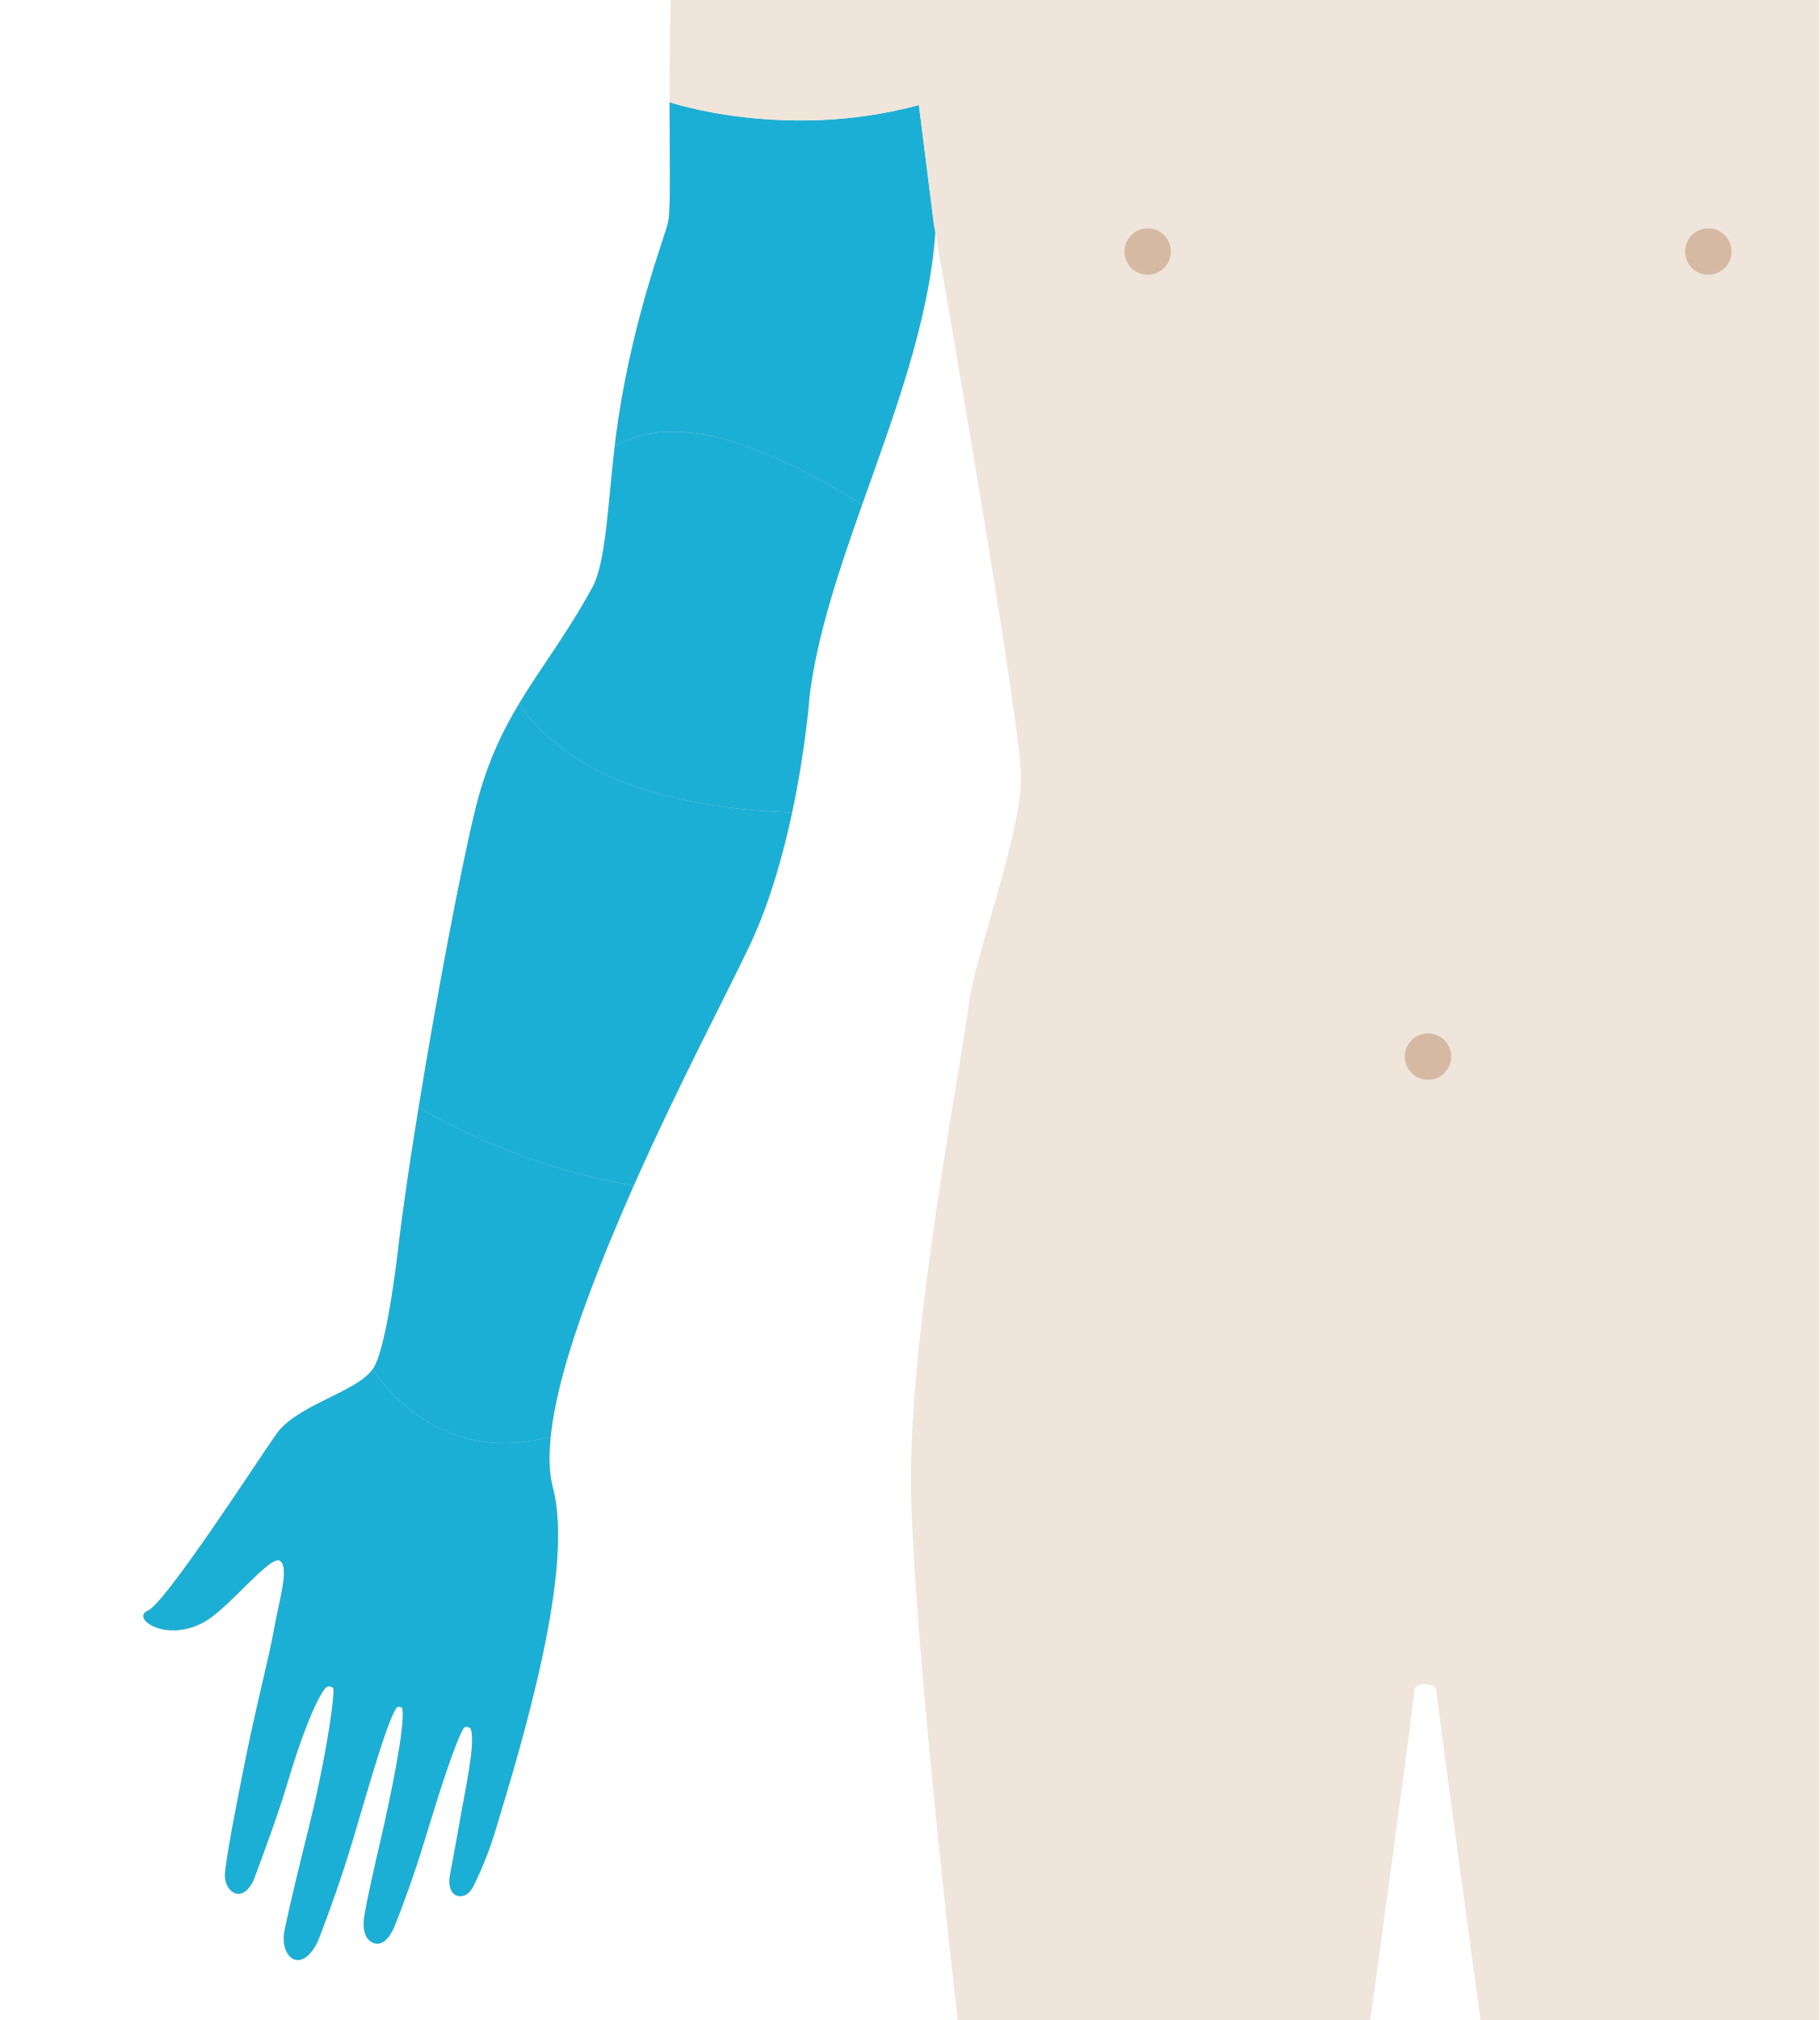
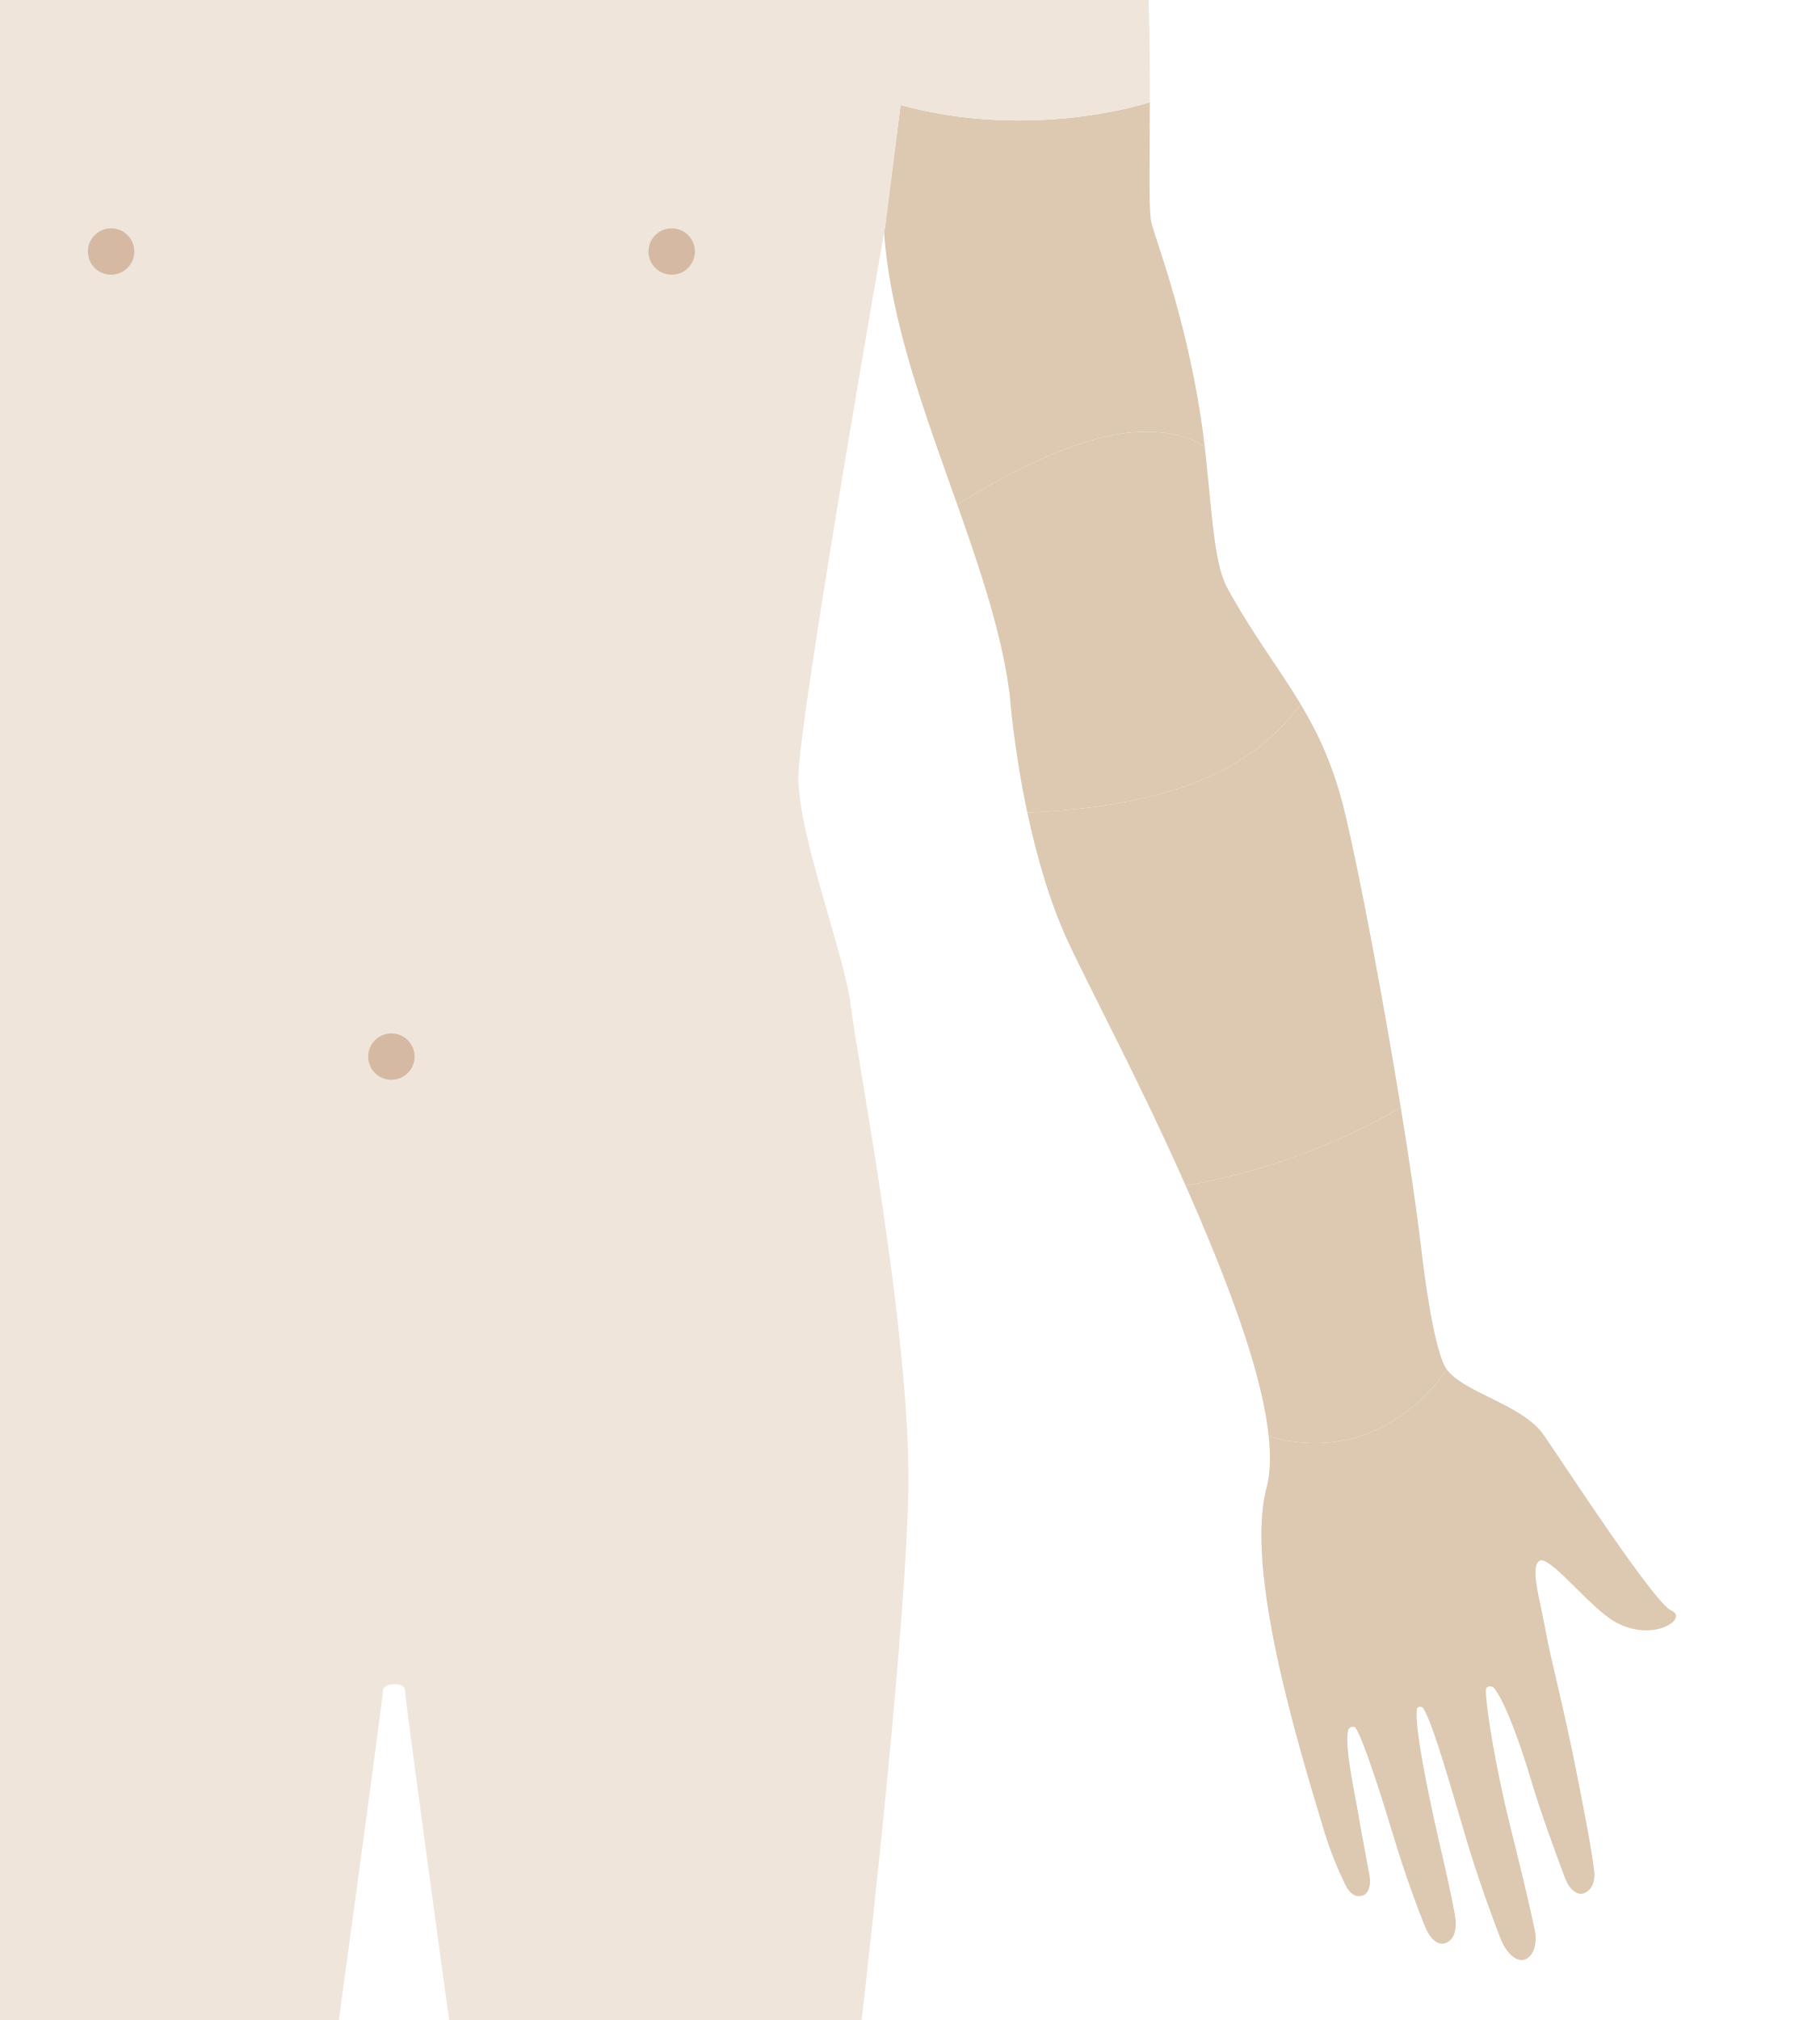
<svg xmlns="http://www.w3.org/2000/svg" version="1.1" x="0px" y="0px" width="500px" height="555px" viewBox="0 0 500 555" enable-background="new 0 0 500 555" xml:space="preserve">
-   <g id="Legs">
-     <g id="Unselected_5_">
- 	</g>
-     <g id="Selected_5_">
- 	</g>
-     <g id="Features_5_">
- 	</g>
-   </g>
-   <g id="Arm__x28_L_x29_">
-     <g id="Unselected_3_">
- 	</g>
-     <g id="Selected_3_">
- 	</g>
-     <g id="Features_3_">
- 	</g>
-   </g>
-   <g id="Arm__x28_R_x29_">
-     <g id="Unselected_4_">
-       <path id="bicep_1_" fill="#DDC9B2" d="M168.912,122.754c0.314-2.694,0.666-5.4,1.079-8.079    c4.499-29.216,12.999-50.212,13.67-53.905c0.709-3.891,0.344-17.382,0.339-32.692c0,0,31.889,10.771,68.519,0.782l4.332,33.907    l0.202,0.876c-1.67,24.605-11.332,50.179-20.134,75.036c-4.827-3.125-29.3-18.415-48.226-19.909    C177.654,117.898,171.412,121.057,168.912,122.754z" />
-       <path id="elbow_1_" fill="#DDC9B2" d="M142.613,193.382c6.018-10.037,13.061-18.947,20.181-31.987    c3.737-6.845,4.24-22.534,6.118-38.641c2.5-1.697,8.742-4.855,19.781-3.984c18.926,1.494,43.398,16.784,48.226,19.909    c-6.368,17.982-12.287,35.591-14.401,52.184c0,0-1.04,14.526-4.833,32.357c-5.547-0.146-28.363-1.177-46.751-8.435    C152.866,207.653,144.61,196.449,142.613,193.382z" />
-       <path id="forearm_1_" fill="#DDC9B2" d="M130.417,223.207c3.026-12.628,7.268-21.604,12.196-29.825    c1.997,3.067,10.253,14.271,28.32,21.403c18.388,7.258,41.204,8.289,46.751,8.435c-2.521,11.853-6.259,25.164-11.718,36.645    c-6.791,14.278-19.67,38.513-31.793,65.865c-31.402-5.266-54.693-18.795-59.12-21.504    C119.898,274.458,126.301,240.381,130.417,223.207z" />
-       <path id="wrist_1_" fill="#DDC9B2" d="M102.411,376.215c0.156-0.217,0.301-0.437,0.43-0.661c1.635-2.848,4.163-11.933,6.695-33.43    c1.176-9.988,3.164-23.438,5.518-37.898c4.427,2.709,27.718,16.238,59.12,21.504c-4.426,9.983-8.751,20.379-12.642,30.862    c-5.323,14.348-9.095,27.508-10.191,38.069C121.146,403.136,104.727,379.805,102.411,376.215z" />
-       <path id="hand_1_" fill="#DDC9B2" d="M40.64,442.537c4.75-2.023,29.218-39.768,35.163-48.338    c5.755-8.289,21.962-11.538,26.608-17.984c2.315,3.59,18.734,26.921,48.93,18.446c-0.566,5.457-0.433,10.231,0.597,14.092    c5.938,22.267-8.083,68.771-15.849,94.393c-1.971,6.476-4.184,11.388-5.788,14.685c-1.054,2.172-2.579,3.579-4.633,3.024    c-1.889-0.504-2.463-3.055-2.043-5.462c0.731-4.138,1.913-10.094,2.895-15.926c1.219-7.156,4.126-19.916,2.939-24.229    c-0.203-0.747-1.623-1.13-2.061-0.405c-2.293,3.81-6.786,17.85-10.548,30.301c-2.827,9.371-6.091,18.314-8.368,23.97    c-1.398,3.485-3.486,5.52-5.683,4.788c-2.378-0.806-3.349-3.614-2.63-7.758c0.906-5.188,2.565-12.494,4.412-20.465    c2.974-12.861,6.72-31.249,6.031-36.114c-0.098-0.693-1.335-0.899-1.818-0.106c-2.756,4.533-7.68,22.212-11.96,36.526    c-3.026,10.109-6.555,19.791-9.087,26.385c-1.771,4.603-4.671,6.846-6.87,5.999c-2.132-0.807-3.518-4.034-2.632-8.223    c1.476-6.995,3.969-17.395,6.691-28.264c3.776-15.082,6.695-32.278,6.73-37.582c0.008-0.985-1.564-1.383-2.364-0.348    c-2.863,3.69-6.961,14.549-10.448,26.376c-2.229,7.539-6.418,18.923-8.924,25.651c-1.104,2.979-3.289,4.961-5.251,4.217    c-1.861-0.701-3.161-2.938-2.801-5.993c0.776-6.619,2.979-17.637,5.041-28.128c3.211-16.312,7.153-31.255,8.294-37.898    c1.416-8.214,4.403-17.35,1.77-19.305c-2.635-1.949-14.058,13.102-21.015,16.865C45.449,451.438,35.89,444.56,40.64,442.537z" />
+   <g id="Arm">
+     <g id="Unselected">
+       <path id="bicep" fill="#DDC9B2" d="M331.088,122.754c-0.314-2.694-0.666-5.4-1.079-8.079    c-4.499-29.216-12.999-50.212-13.67-53.905c-0.709-3.891-0.344-17.382-0.339-32.692c0,0-31.889,10.771-68.519,0.782l-4.332,33.907    l-0.202,0.876c1.67,24.605,11.332,50.179,20.134,75.036c4.827-3.125,29.3-18.415,48.226-19.909    C322.346,117.898,328.588,121.057,331.088,122.754z" ng-click="toggleSelection()" />
+       <path id="elbow" fill="#DDC9B2" d="M357.387,193.382c-6.018-10.037-13.061-18.947-20.181-31.987    c-3.737-6.845-4.24-22.534-6.118-38.641c-2.5-1.697-8.742-4.855-19.781-3.984c-18.926,1.494-43.398,16.784-48.226,19.909    c6.368,17.982,12.287,35.591,14.401,52.184c0,0,1.04,14.526,4.833,32.357c5.547-0.146,28.363-1.177,46.751-8.435    C347.134,207.653,355.39,196.449,357.387,193.382z" ng-click="toggleSelection()" />
+       <path id="forearm" fill="#DDC9B2" d="M369.583,223.207c-3.026-12.628-7.268-21.604-12.196-29.825    c-1.997,3.067-10.253,14.271-28.32,21.403c-18.388,7.258-41.204,8.289-46.751,8.435c2.521,11.853,6.259,25.164,11.718,36.645    c6.791,14.278,19.67,38.513,31.793,65.865c31.402-5.266,54.693-18.795,59.12-21.504    C380.102,274.458,373.699,240.381,369.583,223.207z" ng-click="toggleSelection()" />
+       <path id="wrist" fill="#DDC9B2" d="M397.589,376.215c-0.156-0.217-0.301-0.437-0.43-0.661    c-1.635-2.848-4.163-11.933-6.695-33.43c-1.176-9.988-3.164-23.438-5.518-37.898c-4.427,2.709-27.718,16.238-59.12,21.504    c4.426,9.983,8.751,20.379,12.642,30.862c5.323,14.348,9.095,27.508,10.191,38.069    C378.854,403.136,395.273,379.805,397.589,376.215z" ng-click="toggleSelection()" />
+       <path id="hand" fill="#DDC9B2" d="M459.36,442.537c-4.75-2.023-29.218-39.768-35.163-48.338    c-5.755-8.289-21.962-11.538-26.608-17.984c-2.315,3.59-18.734,26.921-48.93,18.446c0.566,5.457,0.433,10.231-0.597,14.092    c-5.938,22.267,8.083,68.771,15.849,94.393c1.971,6.476,4.184,11.388,5.788,14.685c1.054,2.172,2.579,3.579,4.633,3.024    c1.889-0.504,2.463-3.055,2.043-5.462c-0.731-4.138-1.913-10.094-2.895-15.926c-1.219-7.156-4.126-19.916-2.939-24.229    c0.203-0.747,1.623-1.13,2.061-0.405c2.293,3.81,6.786,17.85,10.548,30.301c2.827,9.371,6.091,18.314,8.368,23.97    c1.398,3.485,3.486,5.52,5.683,4.788c2.378-0.806,3.349-3.614,2.63-7.758c-0.906-5.188-2.565-12.494-4.412-20.465    c-2.974-12.861-6.72-31.249-6.031-36.114c0.098-0.693,1.335-0.899,1.818-0.106c2.756,4.533,7.68,22.212,11.96,36.526    c3.026,10.109,6.555,19.791,9.087,26.385c1.771,4.603,4.671,6.846,6.87,5.999c2.132-0.807,3.518-4.034,2.632-8.223    c-1.476-6.995-3.969-17.395-6.691-28.264c-3.776-15.082-6.695-32.278-6.73-37.582c-0.008-0.985,1.564-1.383,2.364-0.348    c2.863,3.69,6.961,14.549,10.448,26.376c2.229,7.539,6.418,18.923,8.924,25.651c1.104,2.979,3.289,4.961,5.251,4.217    c1.861-0.701,3.161-2.938,2.801-5.993c-0.776-6.619-2.979-17.637-5.041-28.128c-3.211-16.312-7.153-31.255-8.294-37.898    c-1.416-8.214-4.403-17.35-1.77-19.305c2.635-1.949,14.058,13.102,21.015,16.865C454.551,451.438,464.11,444.56,459.36,442.537z" ng-click="toggleSelection()" />
    </g>
-     <g id="Selected_4_">
-       <path id="bicep_4_" fill="#1CAFD5" d="M168.912,122.754c0.314-2.694,0.666-5.4,1.079-8.079    c4.499-29.216,12.999-50.212,13.67-53.905c0.709-3.891,0.344-17.382,0.339-32.692c0,0,31.889,10.771,68.519,0.782l4.332,33.907    l0.202,0.876c-1.67,24.605-11.332,50.179-20.134,75.036c-4.827-3.125-29.3-18.415-48.226-19.909    C177.654,117.898,171.412,121.057,168.912,122.754z" />
-       <path id="elbow_4_" fill="#1CAFD5" d="M142.613,193.382c6.018-10.037,13.061-18.947,20.181-31.987    c3.737-6.845,4.24-22.534,6.118-38.641c2.5-1.697,8.742-4.855,19.781-3.984c18.926,1.494,43.398,16.784,48.226,19.909    c-6.368,17.982-12.287,35.591-14.401,52.184c0,0-1.04,14.526-4.833,32.357c-5.547-0.146-28.363-1.177-46.751-8.435    C152.866,207.653,144.61,196.449,142.613,193.382z" />
-       <path id="forearm_4_" fill="#1CAFD5" d="M130.417,223.207c3.026-12.628,7.268-21.604,12.196-29.825    c1.997,3.067,10.253,14.271,28.32,21.403c18.388,7.258,41.204,8.289,46.751,8.435c-2.521,11.853-6.259,25.164-11.718,36.645    c-6.791,14.278-19.67,38.513-31.793,65.865c-31.402-5.266-54.693-18.795-59.12-21.504    C119.898,274.458,126.301,240.381,130.417,223.207z" />
-       <path id="wrist_4_" fill="#1CAFD5" d="M102.411,376.215c0.156-0.217,0.301-0.437,0.43-0.661c1.635-2.848,4.163-11.933,6.695-33.43    c1.176-9.988,3.164-23.438,5.518-37.898c4.427,2.709,27.718,16.238,59.12,21.504c-4.426,9.983-8.751,20.379-12.642,30.862    c-5.323,14.348-9.095,27.508-10.191,38.069C121.146,403.136,104.727,379.805,102.411,376.215z" />
-       <path id="hand_4_" fill="#1CAFD5" d="M40.64,442.537c4.75-2.023,29.218-39.768,35.163-48.338    c5.755-8.289,21.962-11.538,26.608-17.984c2.315,3.59,18.734,26.921,48.93,18.446c-0.566,5.457-0.433,10.231,0.597,14.092    c5.938,22.267-8.083,68.771-15.849,94.393c-1.971,6.476-4.184,11.388-5.788,14.685c-1.054,2.172-2.579,3.579-4.633,3.024    c-1.889-0.504-2.463-3.055-2.043-5.462c0.731-4.138,1.913-10.094,2.895-15.926c1.219-7.156,4.126-19.916,2.939-24.229    c-0.203-0.747-1.623-1.13-2.061-0.405c-2.293,3.81-6.786,17.85-10.548,30.301c-2.827,9.371-6.091,18.314-8.368,23.97    c-1.398,3.485-3.486,5.52-5.683,4.788c-2.378-0.806-3.349-3.614-2.63-7.758c0.906-5.188,2.565-12.494,4.412-20.465    c2.974-12.861,6.72-31.249,6.031-36.114c-0.098-0.693-1.335-0.899-1.818-0.106c-2.756,4.533-7.68,22.212-11.96,36.526    c-3.026,10.109-6.555,19.791-9.087,26.385c-1.771,4.603-4.671,6.846-6.87,5.999c-2.132-0.807-3.518-4.034-2.632-8.223    c1.476-6.995,3.969-17.395,6.691-28.264c3.776-15.082,6.695-32.278,6.73-37.582c0.008-0.985-1.564-1.383-2.364-0.348    c-2.863,3.69-6.961,14.549-10.448,26.376c-2.229,7.539-6.418,18.923-8.924,25.651c-1.104,2.979-3.289,4.961-5.251,4.217    c-1.861-0.701-3.161-2.938-2.801-5.993c0.776-6.619,2.979-17.637,5.041-28.128c3.211-16.312,7.153-31.255,8.294-37.898    c1.416-8.214,4.403-17.35,1.77-19.305c-2.635-1.949-14.058,13.102-21.015,16.865C45.449,451.438,35.89,444.56,40.64,442.537z" />
-     </g>
-     <g id="Features_4_">
-       <path id="body" fill="#EFE5DA" d="M184,28.077C183.996,19.101,184.043,9.29,184.352,0H500v555h-93.124    c-3.064-22.408-12.13-88.849-12.13-90.554c0-2.05-6.046-2.532-6.046,0c0,2.102-9.055,68.212-12.124,90.554H263.201    c-2.885-25.254-12.219-109.369-12.828-145.793c-0.718-43.126,14.392-120.031,15.83-132.97    c1.439-12.938,14.392-46.717,14.392-62.533c0-15.812-23.744-150.938-23.744-150.938l-0.203-0.876l-4.129-33.031    C215.889,38.85,184,28.077,184,28.077z" />
-       <g id="navel-nipples_1_">
-         <ellipse opacity="0.4" fill="#B2784F" cx="392.438" cy="290.302" rx="6.378" ry="6.372" />
-         <ellipse opacity="0.4" fill="#B2784F" cx="315.406" cy="69.107" rx="6.378" ry="6.372" />
-         <ellipse opacity="0.4" fill="#B2784F" cx="469.469" cy="69.107" rx="6.378" ry="6.372" />
+     <g id="Features">
+       <path id="body" fill="#EFE5DA" d="M316,28.077c0.004-8.977-0.043-18.787-0.352-28.077H0v555h93.124    c3.064-22.408,12.13-88.849,12.13-90.554c0-2.05,6.046-2.532,6.046,0c0,2.102,9.055,68.212,12.124,90.554h113.375    c2.885-25.254,12.219-109.369,12.828-145.793c0.718-43.126-14.392-120.031-15.83-132.97    c-1.439-12.938-14.392-46.717-14.392-62.533c0-15.812,23.744-150.938,23.744-150.938l0.203-0.876l4.129-33.031    C284.111,38.85,316,28.077,316,28.077z" />
+       <g id="navel-nipples">
+         <ellipse opacity="0.4" fill="#B2784F" cx="107.562" cy="290.302" rx="6.378" ry="6.372" />
+         <ellipse opacity="0.4" fill="#B2784F" cx="184.594" cy="69.107" rx="6.378" ry="6.372" />
+         <ellipse opacity="0.4" fill="#B2784F" cx="30.531" cy="69.107" rx="6.378" ry="6.372" />
      </g>
    </g>
  </g>
-   <g id="Body__x28_B_x29_">
-     <g id="Unselected_2_">
- 	</g>
-     <g id="Selected_2_">
- 	</g>
-     <g id="Features_2_">
- 	</g>
-   </g>
-   <g id="Body__x28_F_x29_">
-     <g id="Unselected">
- 	</g>
-     <g id="Selected">
- 	</g>
-     <g id="Features_1_">
- 	</g>
-   </g>
-   <g id="Head">
-     <g id="Unselected_1_">
- 	</g>
-     <g id="Selected_1_">
- 	</g>
-     <g id="Features">
- 	</g>
-   </g>
</svg>
